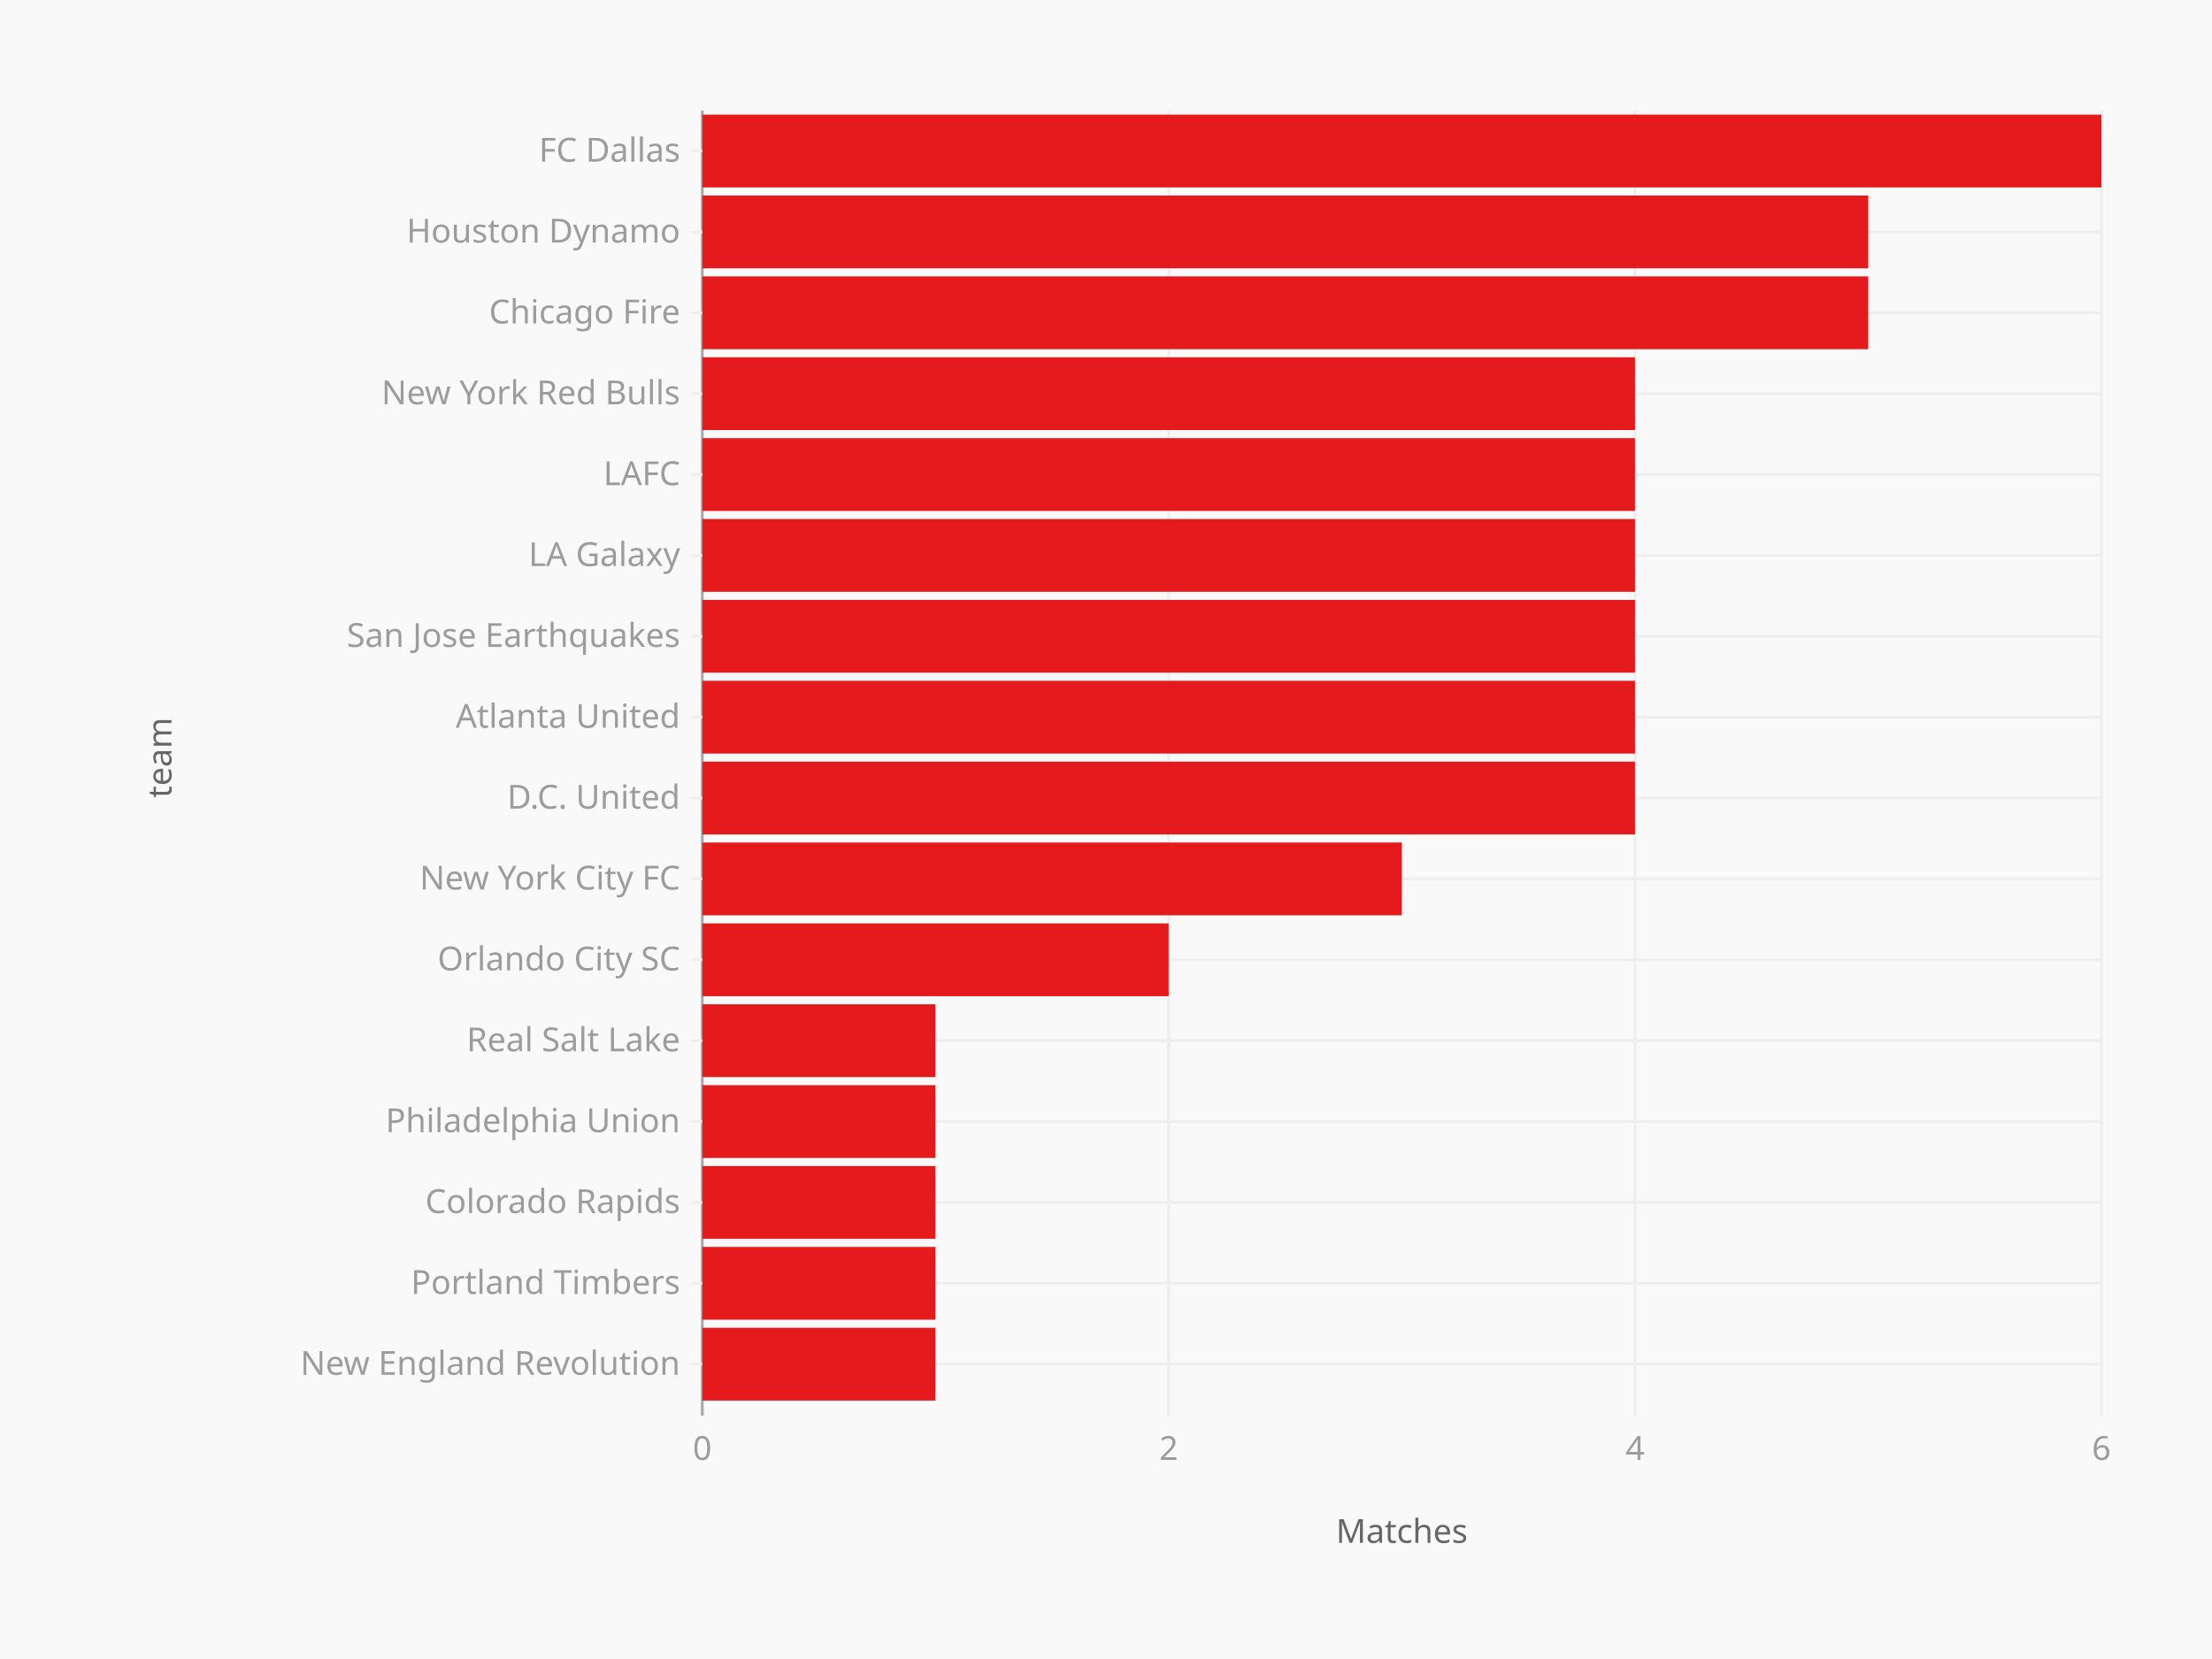
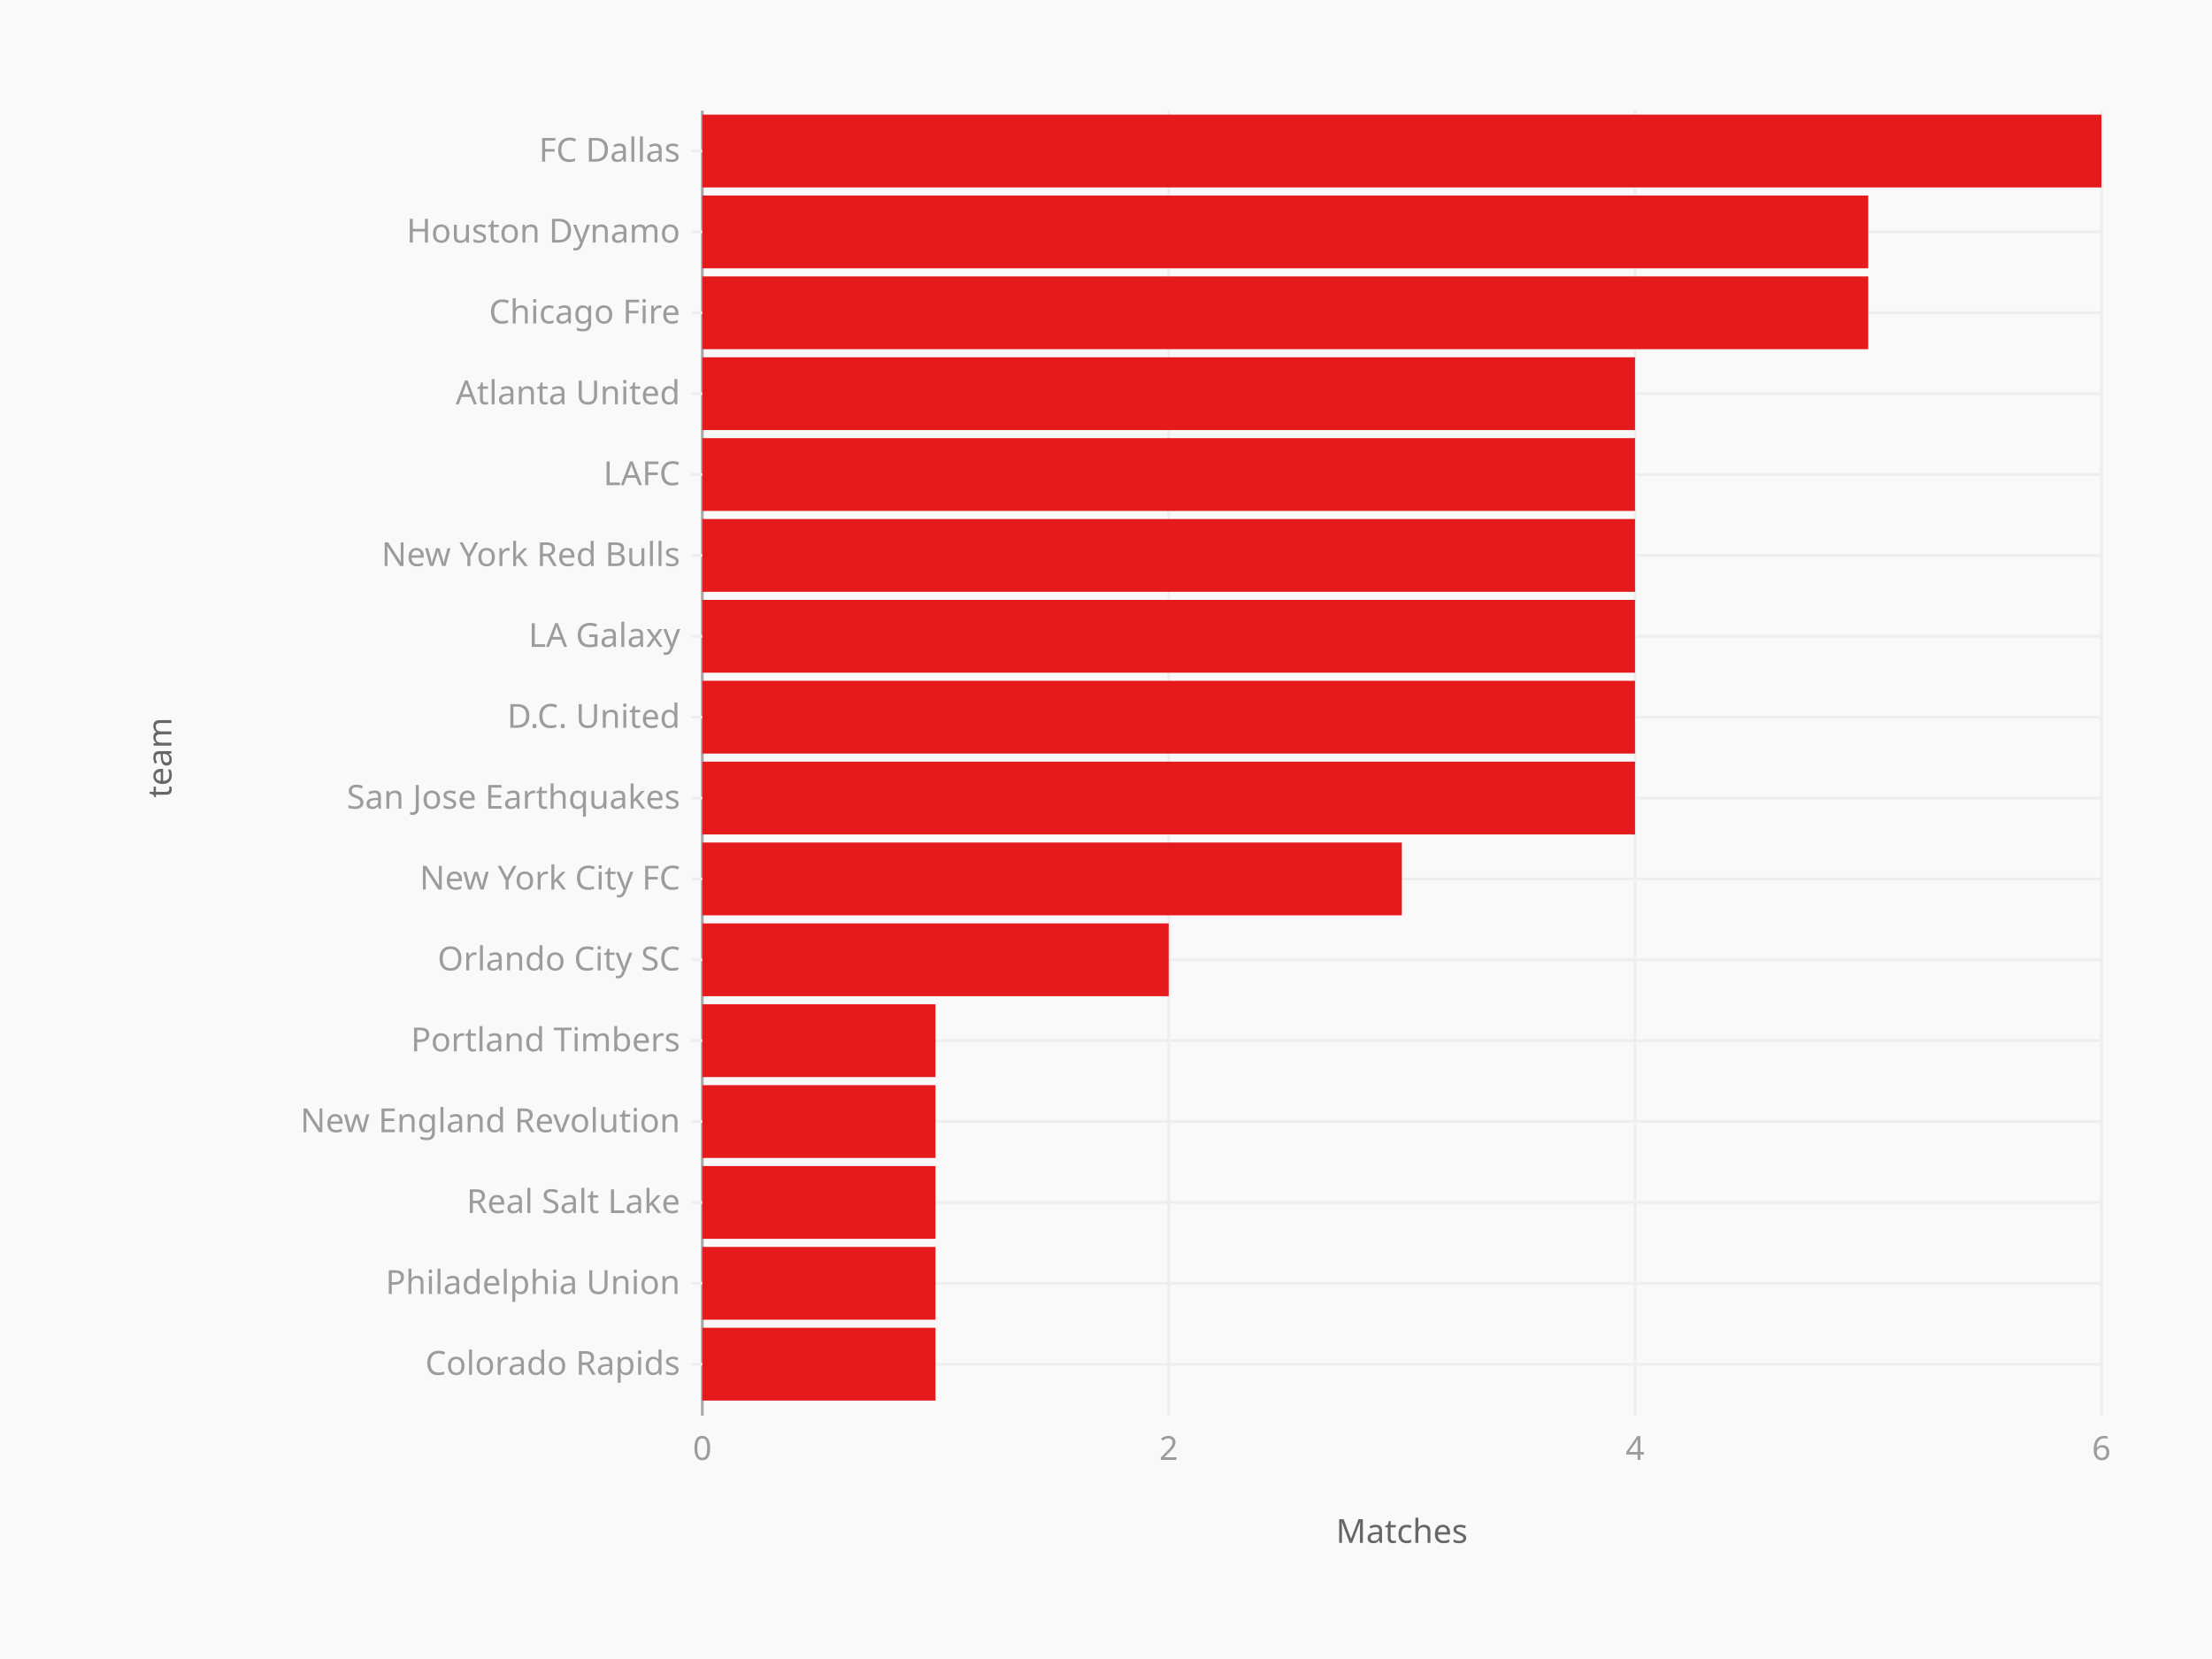
<svg xmlns="http://www.w3.org/2000/svg" height="600" version="1.1" width="800">
  <g>
    <rect fill="#f9f9f9" height="600" width="800" x="0" y="0" />
    <g transform="translate(40 40)">
      <g transform="translate(214 0)" />
      <g transform="translate(0 0)">
        <g transform="translate(214 0)">
          <g class="axis bottom">
            <text dy="1em" fill="#666" font-family="Monaco" text-anchor="middle" transform="" x="253.0" y="506.0">Matches</text>
            <g class="tick">
              <line stroke="#eee" stroke-width="1" x1="168.667" x2="168.667" y1="0" y2="472.0" />
              <text dy="1em" fill="#9c9c9c" font-family="Monaco" text-anchor="middle" x="168.667" y="476.0">2</text>
            </g>
            <g class="tick">
              <line stroke="#eee" stroke-width="1" x1="337.333" x2="337.333" y1="0" y2="472.0" />
              <text dy="1em" fill="#9c9c9c" font-family="Monaco" text-anchor="middle" x="337.333" y="476.0">4</text>
            </g>
            <g class="tick">
              <line stroke="#eee" stroke-width="1" x1="506" x2="506" y1="0" y2="472.0" />
              <text dy="1em" fill="#9c9c9c" font-family="Monaco" text-anchor="middle" x="506" y="476.0">6</text>
            </g>
            <g class="tick">
              <line stroke="#a8a8a8" stroke-width="1" x1="0" x2="0" y1="0" y2="472.0" />
              <text dy="1em" fill="#9c9c9c" font-family="Monaco" text-anchor="middle" x="0" y="476.0">0</text>
            </g>
          </g>
          <g class="axis left">
            <text dy="" fill="#666" font-family="Monaco" text-anchor="middle" transform="rotate(270 -192 234)" x="-192" y="234.0">team</text>
            <g class="tick">
              <line stroke="#eee" stroke-width="1" x1="-4" x2="506.0" y1="453.375" y2="453.375" />
-               <text dy="0.32em" fill="#9c9c9c" font-family="Monaco" text-anchor="end" x="-8" y="453.375">New England Revolution</text>
+               <text dy="0.32em" fill="#9c9c9c" font-family="Monaco" text-anchor="end" x="-8" y="453.375">Colorado Rapids</text>
            </g>
            <g class="tick">
              <line stroke="#eee" stroke-width="1" x1="-4" x2="506.0" y1="424.125" y2="424.125" />
-               <text dy="0.32em" fill="#9c9c9c" font-family="Monaco" text-anchor="end" x="-8" y="424.125">Portland Timbers</text>
+               <text dy="0.32em" fill="#9c9c9c" font-family="Monaco" text-anchor="end" x="-8" y="424.125">Philadelphia Union</text>
            </g>
            <g class="tick">
              <line stroke="#eee" stroke-width="1" x1="-4" x2="506.0" y1="394.875" y2="394.875" />
-               <text dy="0.32em" fill="#9c9c9c" font-family="Monaco" text-anchor="end" x="-8" y="394.875">Colorado Rapids</text>
+               <text dy="0.32em" fill="#9c9c9c" font-family="Monaco" text-anchor="end" x="-8" y="394.875">Real Salt Lake</text>
            </g>
            <g class="tick">
              <line stroke="#eee" stroke-width="1" x1="-4" x2="506.0" y1="365.625" y2="365.625" />
-               <text dy="0.32em" fill="#9c9c9c" font-family="Monaco" text-anchor="end" x="-8" y="365.625">Philadelphia Union</text>
+               <text dy="0.32em" fill="#9c9c9c" font-family="Monaco" text-anchor="end" x="-8" y="365.625">New England Revolution</text>
            </g>
            <g class="tick">
              <line stroke="#eee" stroke-width="1" x1="-4" x2="506.0" y1="336.375" y2="336.375" />
-               <text dy="0.32em" fill="#9c9c9c" font-family="Monaco" text-anchor="end" x="-8" y="336.375">Real Salt Lake</text>
+               <text dy="0.32em" fill="#9c9c9c" font-family="Monaco" text-anchor="end" x="-8" y="336.375">Portland Timbers</text>
            </g>
            <g class="tick">
              <line stroke="#eee" stroke-width="1" x1="-4" x2="506.0" y1="307.125" y2="307.125" />
              <text dy="0.32em" fill="#9c9c9c" font-family="Monaco" text-anchor="end" x="-8" y="307.125">Orlando City SC</text>
            </g>
            <g class="tick">
              <line stroke="#eee" stroke-width="1" x1="-4" x2="506.0" y1="277.875" y2="277.875" />
              <text dy="0.32em" fill="#9c9c9c" font-family="Monaco" text-anchor="end" x="-8" y="277.875">New York City FC</text>
            </g>
            <g class="tick">
              <line stroke="#eee" stroke-width="1" x1="-4" x2="506.0" y1="248.625" y2="248.625" />
-               <text dy="0.32em" fill="#9c9c9c" font-family="Monaco" text-anchor="end" x="-8" y="248.625">D.C. United</text>
+               <text dy="0.32em" fill="#9c9c9c" font-family="Monaco" text-anchor="end" x="-8" y="248.625">San Jose Earthquakes</text>
            </g>
            <g class="tick">
              <line stroke="#eee" stroke-width="1" x1="-4" x2="506.0" y1="219.375" y2="219.375" />
-               <text dy="0.32em" fill="#9c9c9c" font-family="Monaco" text-anchor="end" x="-8" y="219.375">Atlanta United</text>
+               <text dy="0.32em" fill="#9c9c9c" font-family="Monaco" text-anchor="end" x="-8" y="219.375">D.C. United</text>
            </g>
            <g class="tick">
              <line stroke="#eee" stroke-width="1" x1="-4" x2="506.0" y1="190.125" y2="190.125" />
-               <text dy="0.32em" fill="#9c9c9c" font-family="Monaco" text-anchor="end" x="-8" y="190.125">San Jose Earthquakes</text>
+               <text dy="0.32em" fill="#9c9c9c" font-family="Monaco" text-anchor="end" x="-8" y="190.125">LA Galaxy</text>
            </g>
            <g class="tick">
              <line stroke="#eee" stroke-width="1" x1="-4" x2="506.0" y1="160.875" y2="160.875" />
-               <text dy="0.32em" fill="#9c9c9c" font-family="Monaco" text-anchor="end" x="-8" y="160.875">LA Galaxy</text>
+               <text dy="0.32em" fill="#9c9c9c" font-family="Monaco" text-anchor="end" x="-8" y="160.875">New York Red Bulls</text>
            </g>
            <g class="tick">
              <line stroke="#eee" stroke-width="1" x1="-4" x2="506.0" y1="131.625" y2="131.625" />
              <text dy="0.32em" fill="#9c9c9c" font-family="Monaco" text-anchor="end" x="-8" y="131.625">LAFC</text>
            </g>
            <g class="tick">
              <line stroke="#eee" stroke-width="1" x1="-4" x2="506.0" y1="102.375" y2="102.375" />
-               <text dy="0.32em" fill="#9c9c9c" font-family="Monaco" text-anchor="end" x="-8" y="102.375">New York Red Bulls</text>
+               <text dy="0.32em" fill="#9c9c9c" font-family="Monaco" text-anchor="end" x="-8" y="102.375">Atlanta United</text>
            </g>
            <g class="tick">
              <line stroke="#eee" stroke-width="1" x1="-4" x2="506.0" y1="73.125" y2="73.125" />
              <text dy="0.32em" fill="#9c9c9c" font-family="Monaco" text-anchor="end" x="-8" y="73.125">Chicago Fire</text>
            </g>
            <g class="tick">
              <line stroke="#eee" stroke-width="1" x1="-4" x2="506.0" y1="43.875" y2="43.875" />
              <text dy="0.32em" fill="#9c9c9c" font-family="Monaco" text-anchor="end" x="-8" y="43.875">Houston Dynamo</text>
            </g>
            <g class="tick">
              <line stroke="#eee" stroke-width="1" x1="-4" x2="506.0" y1="14.625" y2="14.625" />
              <text dy="0.32em" fill="#9c9c9c" font-family="Monaco" text-anchor="end" x="-8" y="14.625">FC Dallas</text>
            </g>
          </g>
          <g>
            <g class="series bars">
              <rect fill="#e41a1c" height="26.325" width="84.333" x="0" y="440.212" />
              <rect fill="#e41a1c" height="26.325" width="84.333" x="0" y="410.962" />
              <rect fill="#e41a1c" height="26.325" width="84.333" x="0" y="381.712" />
              <rect fill="#e41a1c" height="26.325" width="84.333" x="0" y="352.462" />
              <rect fill="#e41a1c" height="26.325" width="84.333" x="0" y="323.212" />
              <rect fill="#e41a1c" height="26.325" width="168.667" x="0" y="293.962" />
              <rect fill="#e41a1c" height="26.325" width="253.0" x="0" y="264.712" />
              <rect fill="#e41a1c" height="26.325" width="337.333" x="0" y="235.463" />
              <rect fill="#e41a1c" height="26.325" width="337.333" x="0" y="206.213" />
              <rect fill="#e41a1c" height="26.325" width="337.333" x="0" y="176.963" />
              <rect fill="#e41a1c" height="26.325" width="337.333" x="0" y="147.713" />
              <rect fill="#e41a1c" height="26.325" width="337.333" x="0" y="118.463" />
              <rect fill="#e41a1c" height="26.325" width="337.333" x="0" y="89.213" />
              <rect fill="#e41a1c" height="26.325" width="421.667" x="0" y="59.962" />
              <rect fill="#e41a1c" height="26.325" width="421.667" x="0" y="30.712" />
              <rect fill="#e41a1c" height="26.325" width="506" x="0" y="1.462" />
            </g>
          </g>
        </g>
      </g>
    </g>
  </g>
</svg>
